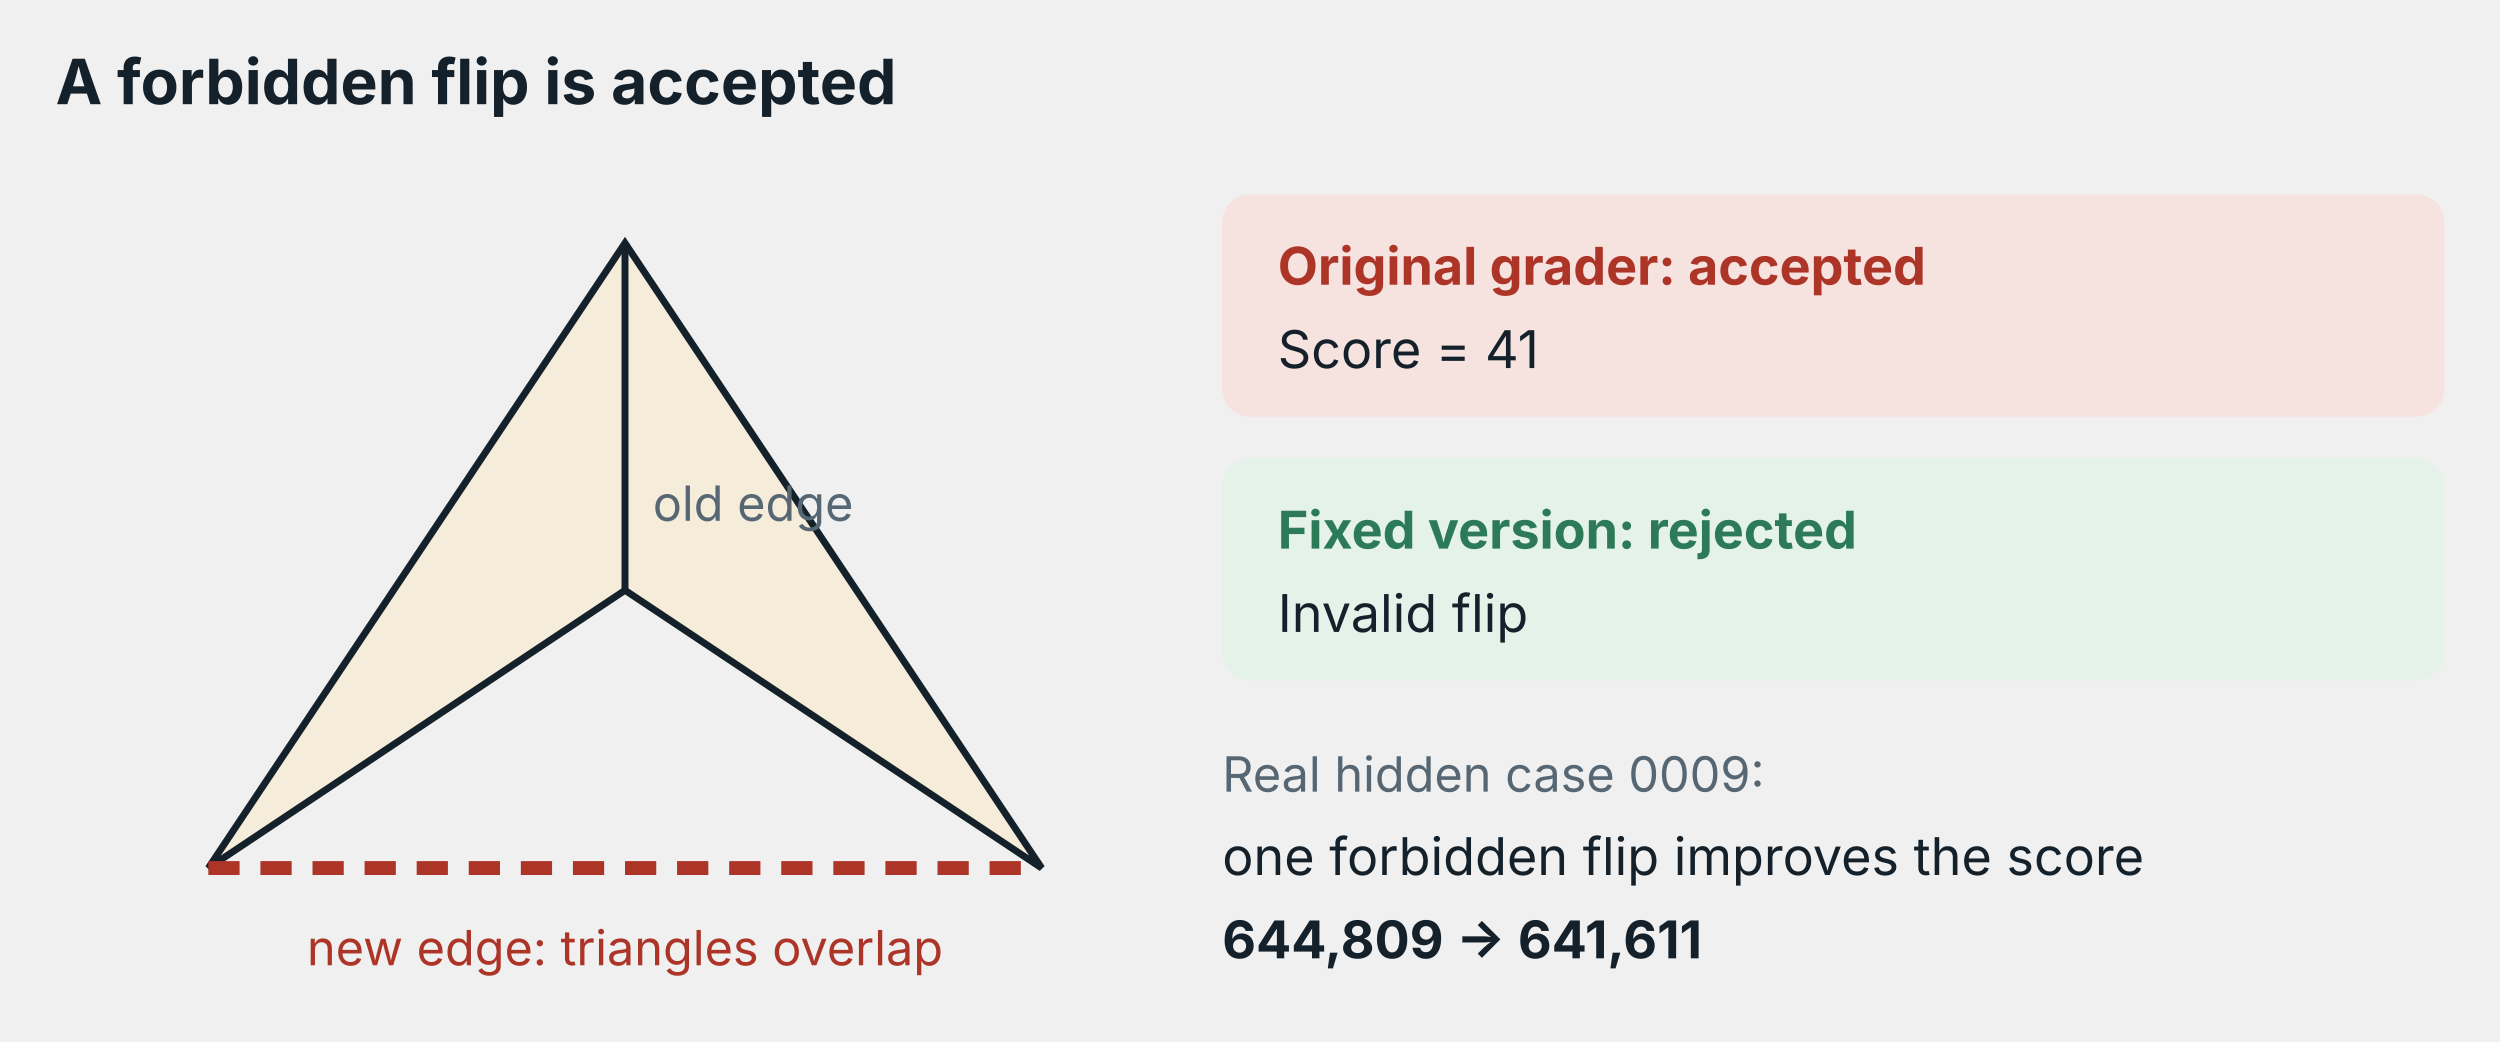
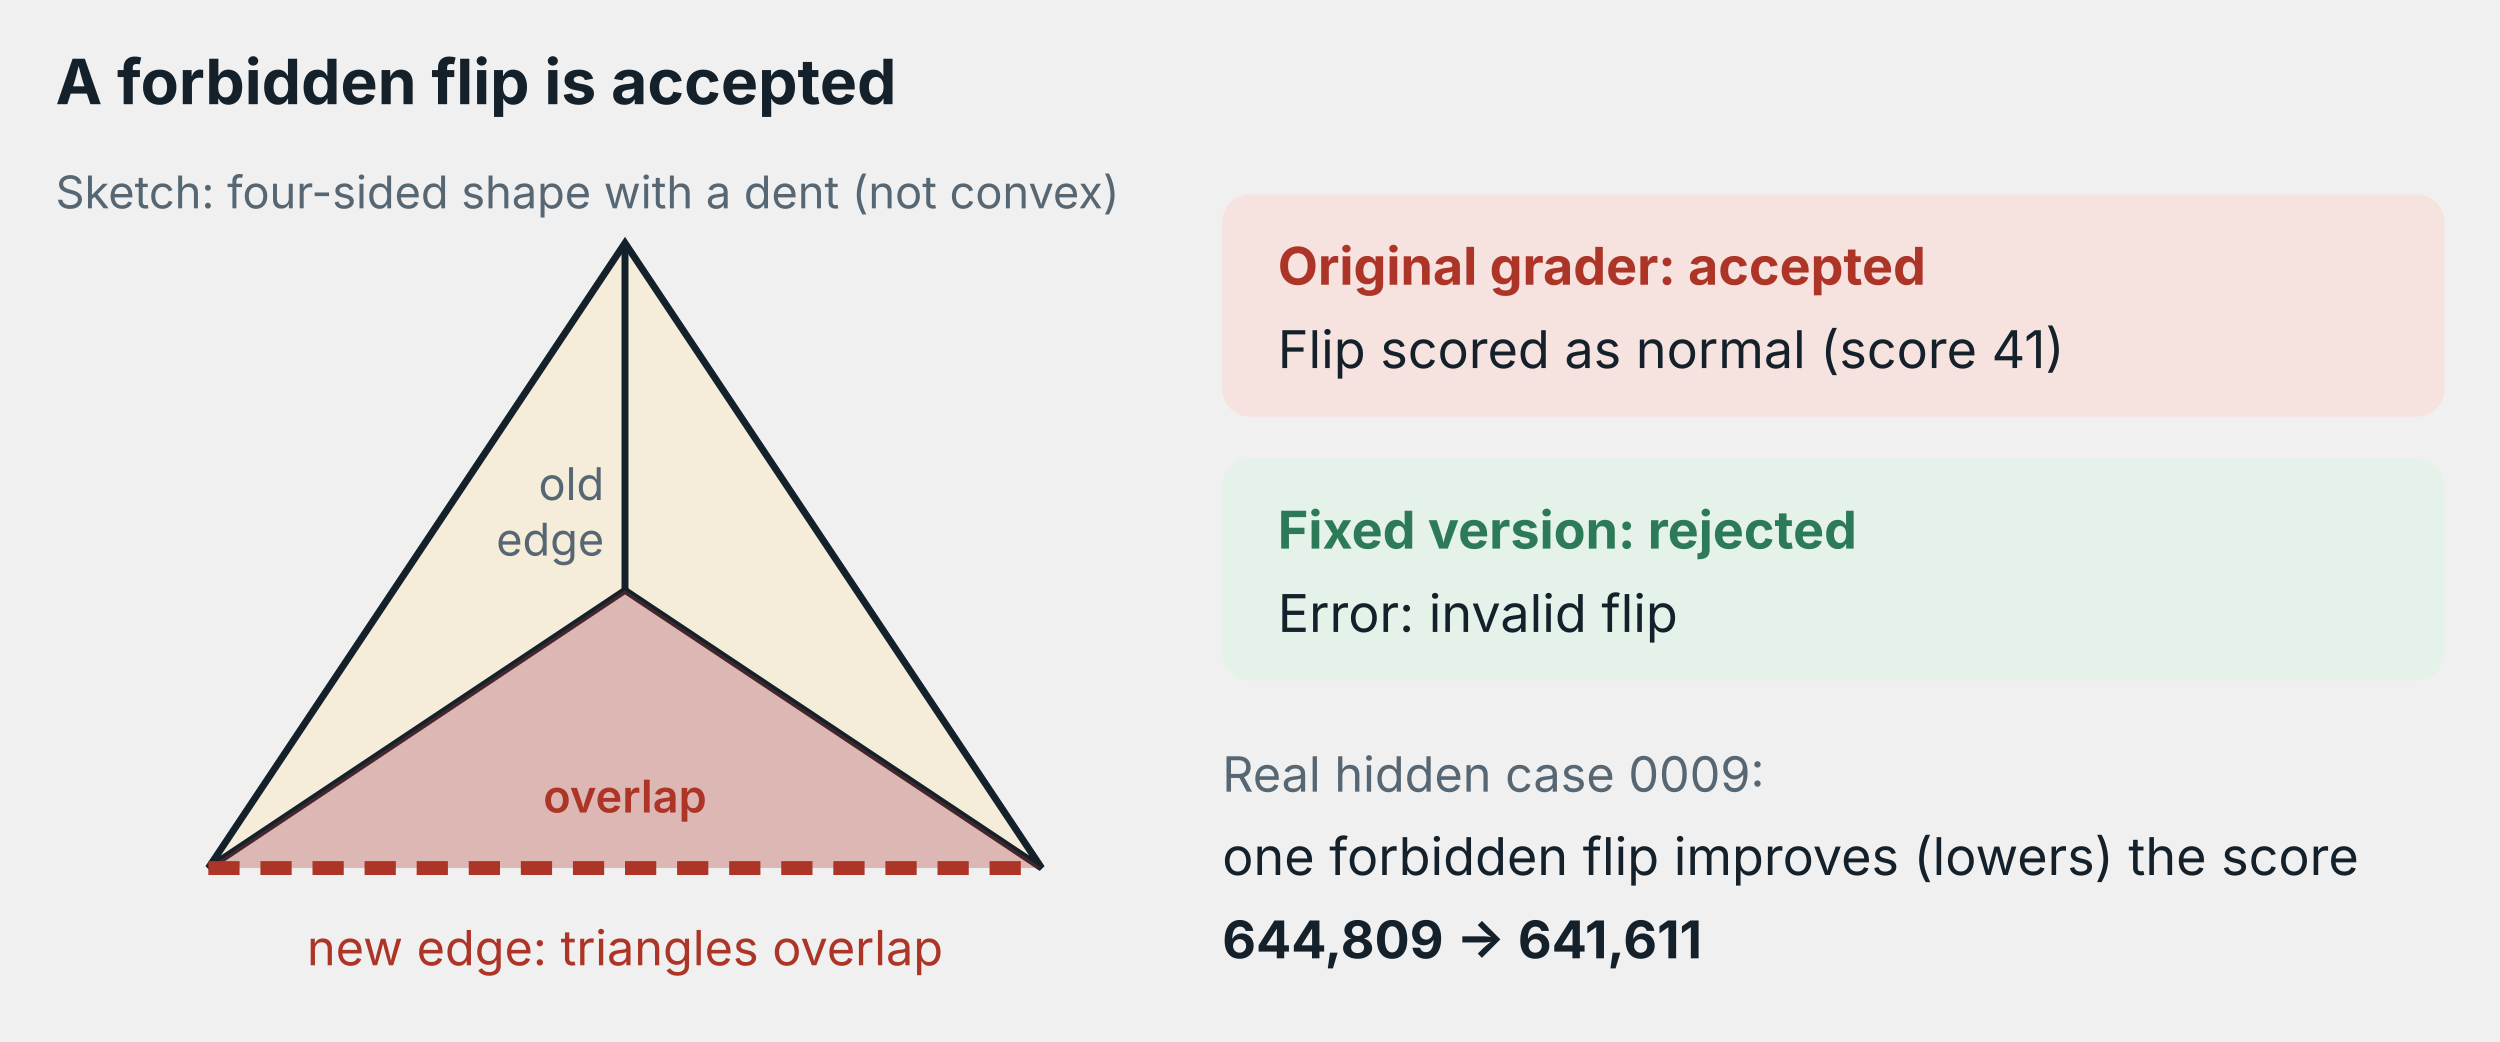
<svg xmlns="http://www.w3.org/2000/svg" viewBox="0 0 720 300" role="img">
  <style>
  .ink{fill:#14212b} .muted{fill:#566773} .rule{stroke:#d3dbe0} .bg{fill:#ffffff}
  .good{fill:#2c7a57} .bad{fill:#ad3528} .warn{fill:#9a6510} .acc{fill:#0f5c78}
  .goodS{stroke:#2c7a57} .badS{stroke:#ad3528} .accS{stroke:#0f5c78} .inkS{stroke:#14212b}
  .goodBg{fill:#e4f2ea} .badBg{fill:#f6e2df} .warnBg{fill:#f6ecda} .accBg{fill:#e3eff4}
  text{font-family:"IBM Plex Sans",system-ui,-apple-system,"Segoe UI",sans-serif}
  @media (prefers-color-scheme: dark){
    .ink{fill:#e2e9ed} .muted{fill:#95a6b1} .rule{stroke:#2a3843} .bg{fill:#152029}
    .good{fill:#6cc79a} .bad{fill:#f08a7c} .warn{fill:#e0a64a} .acc{fill:#6cb6d3}
    .goodS{stroke:#6cc79a} .badS{stroke:#f08a7c} .accS{stroke:#6cb6d3} .inkS{stroke:#e2e9ed}
    .goodBg{fill:#15302a} .badBg{fill:#3a1f1c} .warnBg{fill:#352a16} .accBg{fill:#16303c}
  }
</style>
  <text x="16" y="30" font-size="18" font-weight="700" class="ink">A forbidden flip is accepted</text>
  <polygon points="60,250 180,170 300,250 180,70" class="warnBg" />
  <polygon points="60,250 180,170 300,250 180,70" fill="none" class="inkS" stroke-width="2" />
  <line x1="180" y1="170" x2="180" y2="70" class="inkS" stroke-width="2" />
+   <polygon points="60,250 180,170 300,250" class="bad" fill-opacity="0.3" />
  <line x1="60" y1="250" x2="300" y2="250" class="badS" stroke-width="4" stroke-dasharray="9 6" />
-   <text x="188" y="150" font-size="14" class="muted">old edge</text>
+   <text x="174" y="144" font-size="13" class="muted" text-anchor="end">old</text>
+   <text x="174" y="160" font-size="13" class="muted" text-anchor="end">edge</text>
+   <text x="180" y="234" font-size="13" text-anchor="middle" font-weight="600" class="bad">overlap</text>
+   <text x="16" y="60" font-size="13" class="muted">Sketch: four-sided shape with a dent (not convex)</text>
  <text x="180" y="278" font-size="14" text-anchor="middle" class="bad">new edge: triangles overlap</text>
  <rect x="352" y="56" width="352" height="64" rx="8" class="badBg" />
  <text x="368" y="82" font-size="15" font-weight="700" class="bad">Original grader: accepted</text>
-   <text x="368" y="106" font-size="15" class="ink">Score = 41</text>
+   <text x="368" y="106" font-size="15" class="ink">Flip scored as normal (score 41)</text>
  <rect x="352" y="132" width="352" height="64" rx="8" class="goodBg" />
  <text x="368" y="158" font-size="15" font-weight="700" class="good">Fixed version: rejected</text>
-   <text x="368" y="182" font-size="15" class="ink">Invalid flip</text>
+   <text x="368" y="182" font-size="15" class="ink">Error: invalid flip</text>
  <text x="352" y="228" font-size="14" class="muted">Real hidden case 0009:</text>
-   <text x="352" y="252" font-size="15" class="ink">one forbidden flip improves the score</text>
+   <text x="352" y="252" font-size="15" class="ink">one forbidden flip improves (lowers) the score</text>
  <text x="352" y="276" font-size="15" font-weight="700" class="ink">644,809 → 641,611</text>
</svg>
